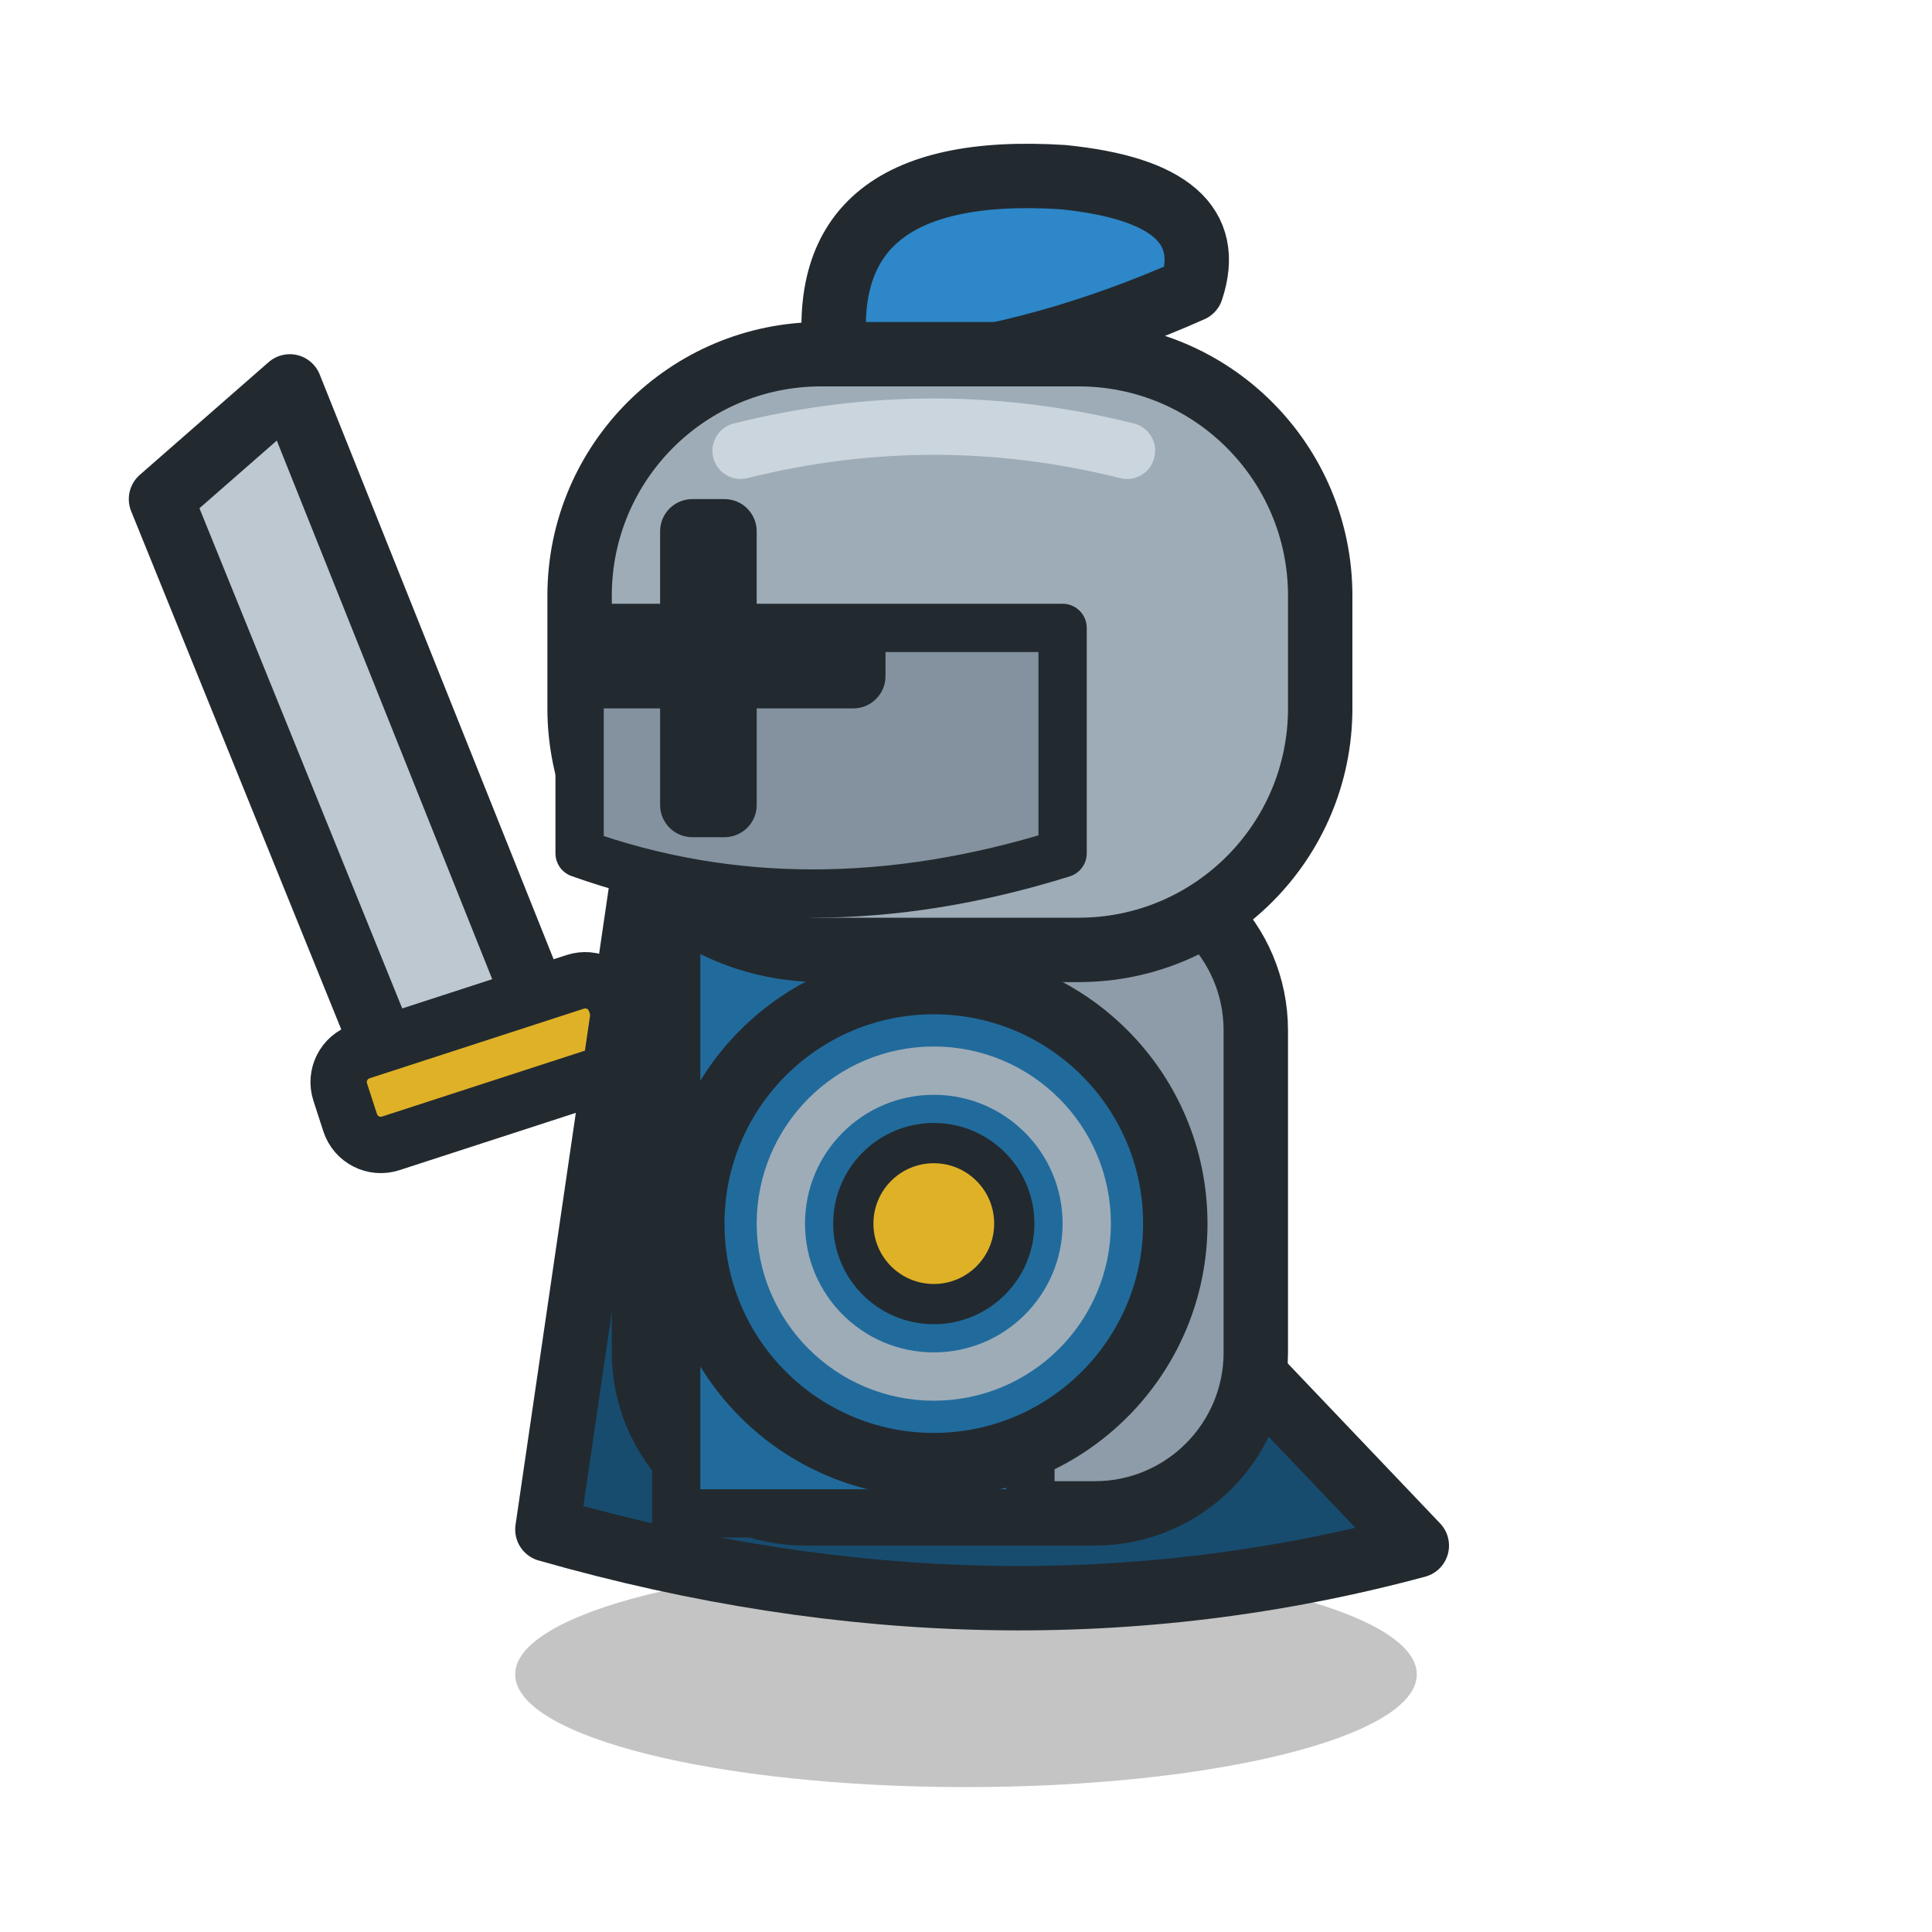
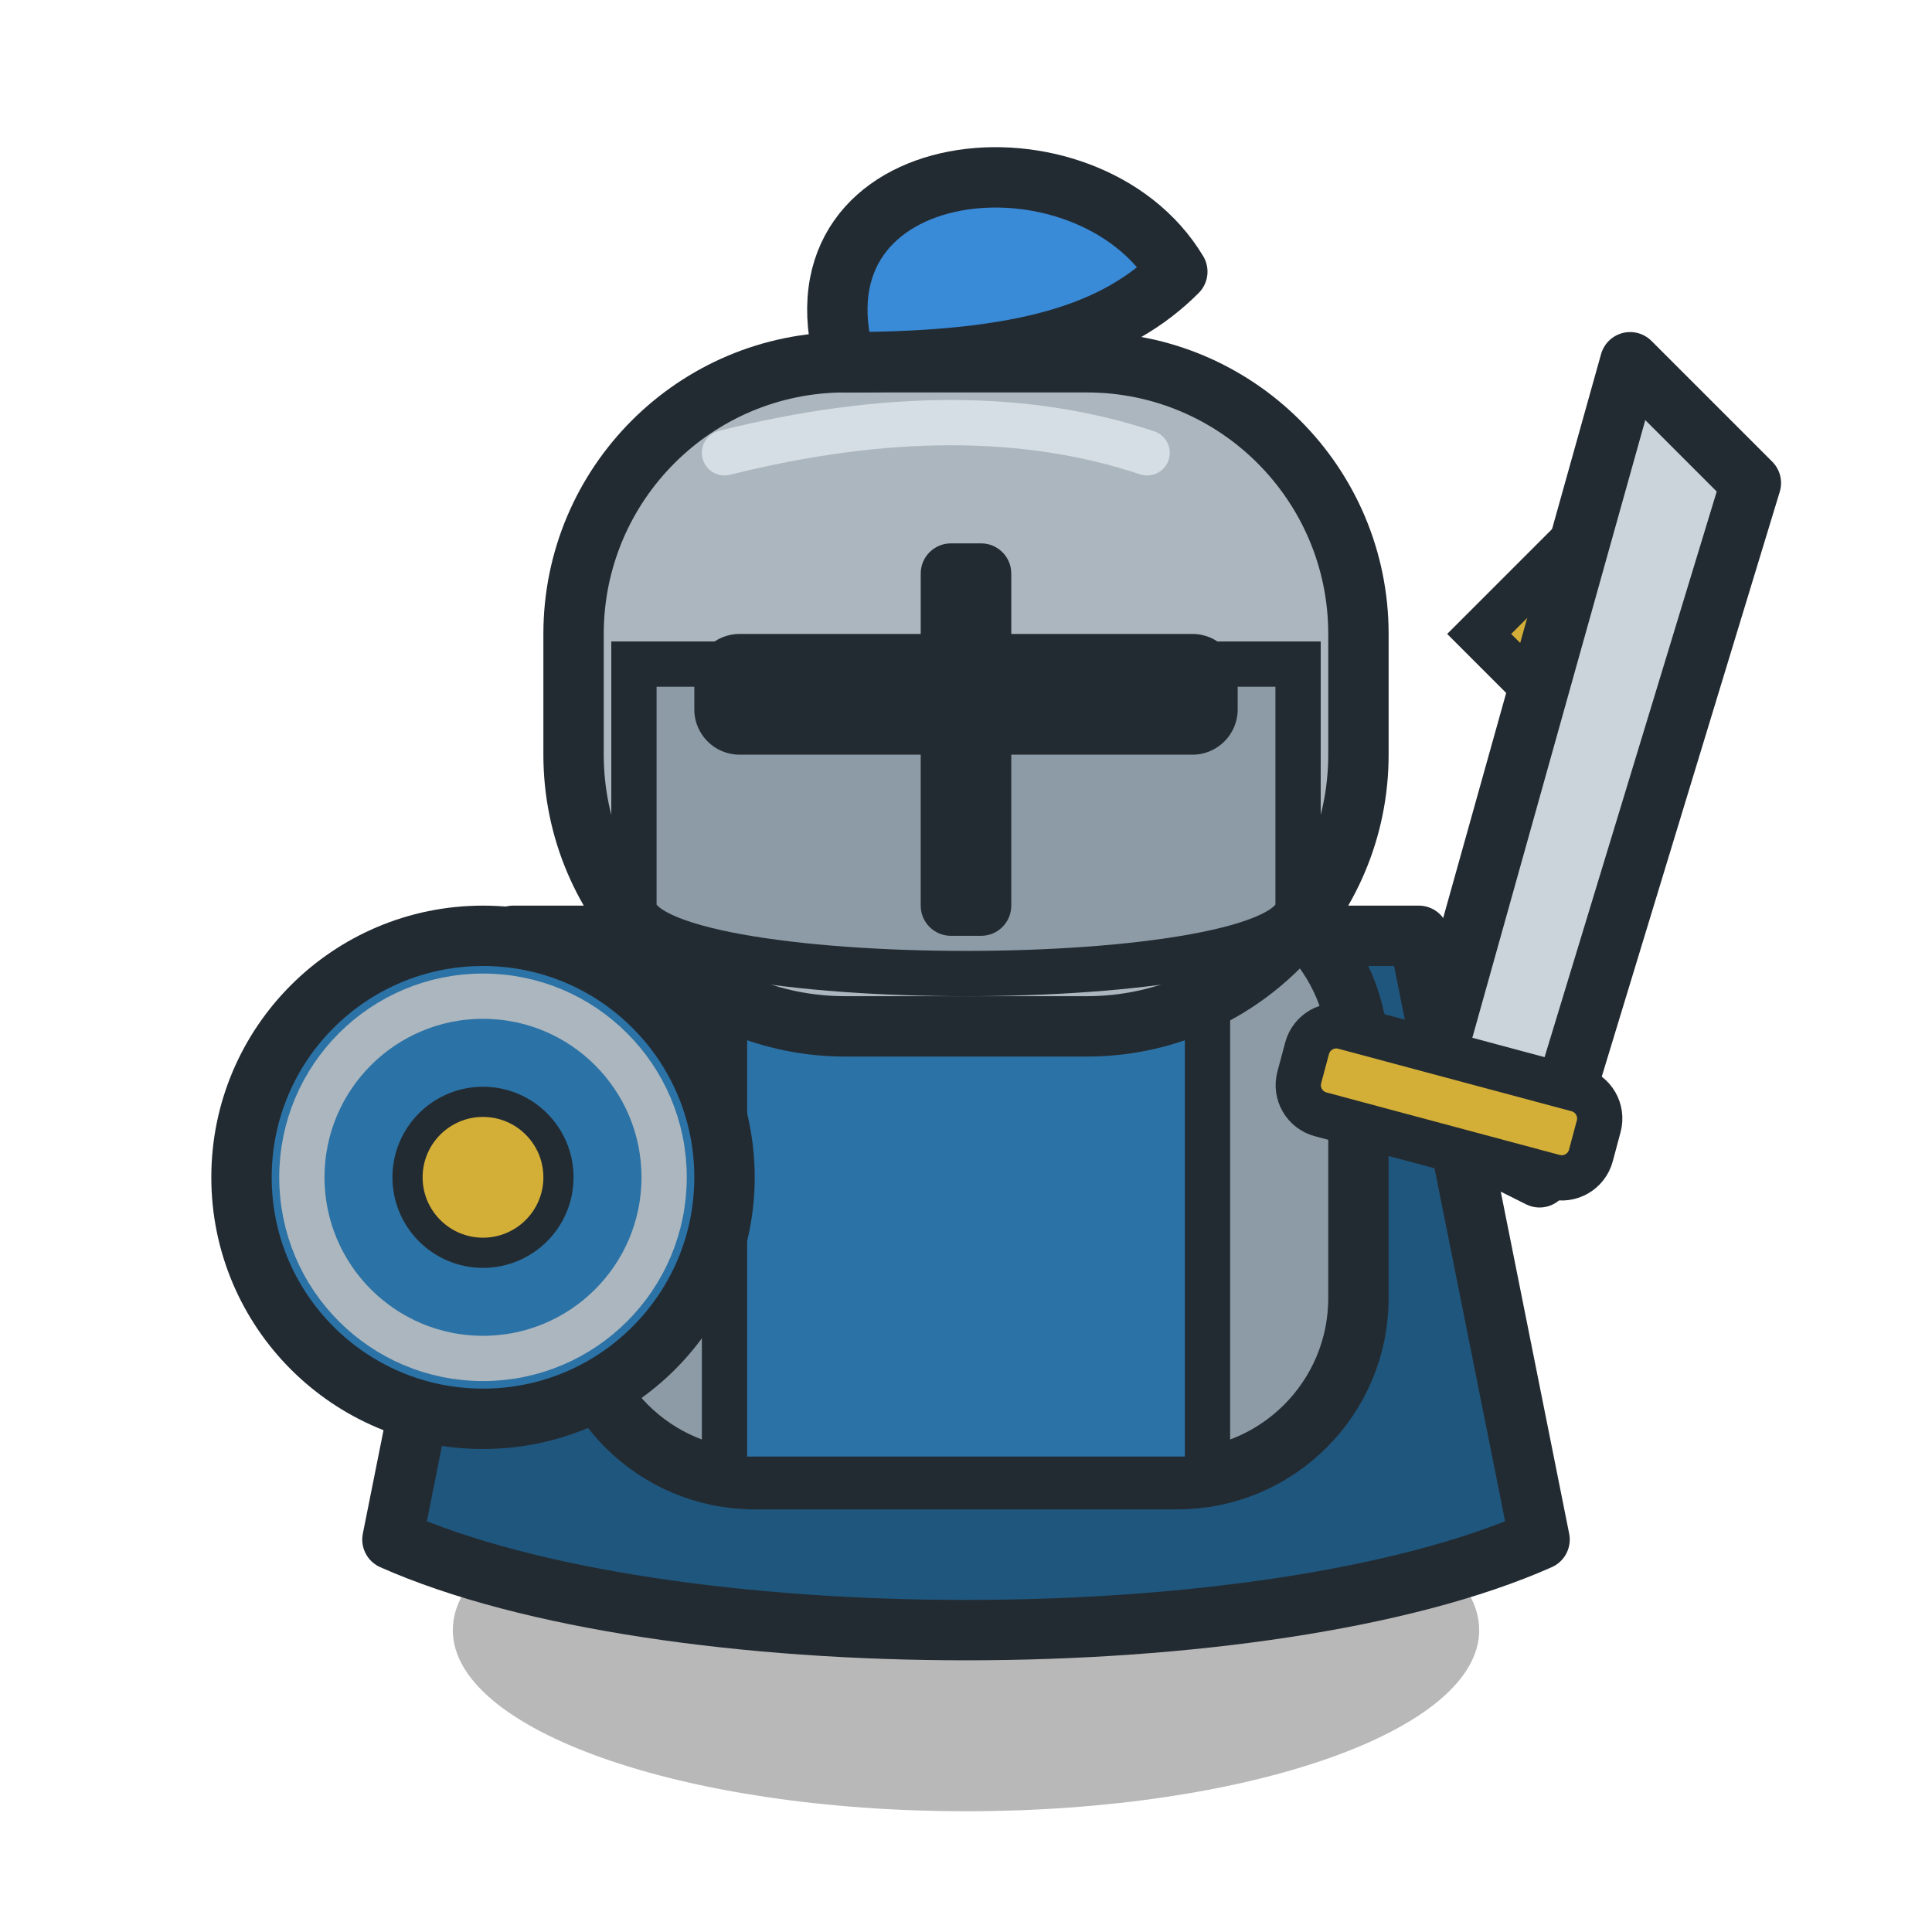
- <svg xmlns="http://www.w3.org/2000/svg" viewBox="0 0 120 120" width="120" height="120">
-   <ellipse cx="60" cy="104" rx="28" ry="7" fill="#C4C4C4" />
-   <path d="M 34 64 L 18 24 L 10 31 L 25 68 Z" fill="#BDC8D1" stroke="#222A30" stroke-width="4" stroke-linejoin="round" />
-   <rect x="21" y="63" width="18" height="6" rx="2" transform="rotate(-18 30 66)" fill="#DFB126" stroke="#222A30" stroke-width="3.5" />
-   <path d="M 48 54 L 88 96 Q 62 103 34 95 L 40 54 Z" fill="#174C6F" stroke="#222A30" stroke-width="4" stroke-linejoin="round" />
-   <rect x="40" y="54" width="38" height="40" rx="10" fill="#8D9CA8" stroke="#222A30" stroke-width="4" />
-   <rect x="42" y="56" width="22" height="38" fill="#216B9C" stroke="#222A30" stroke-width="3" />
-   <path d="M 52 23 Q 50 10 66 11 Q 76 12 74 18 Q 65 22 56 23 Z" fill="#2D87C8" stroke="#222A30" stroke-width="4" stroke-linejoin="round" />
-   <rect x="36" y="22" width="46" height="37" rx="15" fill="#9EACB7" stroke="#222A30" stroke-width="4" />
-   <path d="M 46 28 Q 58 25 70 28" fill="none" stroke="#CBD5DD" stroke-width="3.5" stroke-linecap="round" />
-   <path d="M 36 39 L 66 39 L 66 53 Q 50 58 36 53 Z" fill="#83929E" stroke="#222A30" stroke-width="3" stroke-linejoin="round" />
-   <rect x="35" y="38" width="20" height="6" rx="2" fill="#222A30" />
-   <rect x="41" y="31" width="6" height="21" rx="2" fill="#222A30" />
-   <circle cx="58" cy="76" r="15" fill="#216B9C" stroke="#222A30" stroke-width="4" />
-   <circle cx="58" cy="76" r="9.5" fill="none" stroke="#9EACB7" stroke-width="3" />
-   <circle cx="58" cy="76" r="5" fill="#DFB126" stroke="#222A30" stroke-width="2.5" />
+ <svg xmlns="http://www.w3.org/2000/svg" viewBox="0 0 128 128" width="128" height="128">
+   <ellipse cx="64" cy="108" rx="34" ry="12" fill="#000000" opacity="0.28" />
+   <path d="M 34 62 L 26 102 C 44 110, 84 110, 102 102 L 94 62 Z" fill="#1F567D" stroke="#232B32" stroke-width="4" stroke-linejoin="round" />
+   <rect x="38" y="58" width="52" height="40" rx="12" fill="#8C9BA5" stroke="#232B32" stroke-width="4" />
+   <path d="M 48 58 V 98 H 80 V 58 Z" fill="#2B72A6" stroke="#232B32" stroke-width="3" />
+   <path d="M 98 42 L 106 34 L 112 40 L 104 48 Z" fill="#D4AF37" stroke="#232B32" stroke-width="3" />
+   <path d="M 94 74 L 108 24 L 116 32 L 102 78 Z" fill="#CBD4DA" stroke="#232B32" stroke-width="4" stroke-linejoin="round" />
+   <rect x="86" y="70" width="20" height="6" rx="2" transform="rotate(15 96 73)" fill="#D4AF37" stroke="#232B32" stroke-width="3" />
+   <circle cx="32" cy="78" r="16" fill="#2B72A6" stroke="#232B32" stroke-width="4" />
+   <circle cx="32" cy="78" r="12" fill="none" stroke="#ABB6BE" stroke-width="3" />
+   <circle cx="32" cy="78" r="5" fill="#D4AF37" stroke="#232B32" stroke-width="2" />
+   <rect x="38" y="24" width="52" height="44" rx="18" fill="#ABB6BE" stroke="#232B32" stroke-width="4" />
+   <path d="M 42 44 H 86 V 60 C 86 66, 42 66, 42 60 Z" fill="#8C9BA5" stroke="#232B32" stroke-width="3" />
+   <rect x="46" y="42" width="36" height="8" rx="3" fill="#232B32" />
+   <rect x="61" y="36" width="6" height="26" rx="2" fill="#232B32" />
+   <path d="M 56 24 C 52 10, 72 8, 78 18 C 74 22, 68 24, 56 24 Z" fill="#398AD7" stroke="#232B32" stroke-width="4" stroke-linejoin="round" />
+   <path d="M 48 30 Q 64 26 76 30" stroke="#D5DEE4" stroke-width="3" stroke-linecap="round" fill="none" />
</svg>
